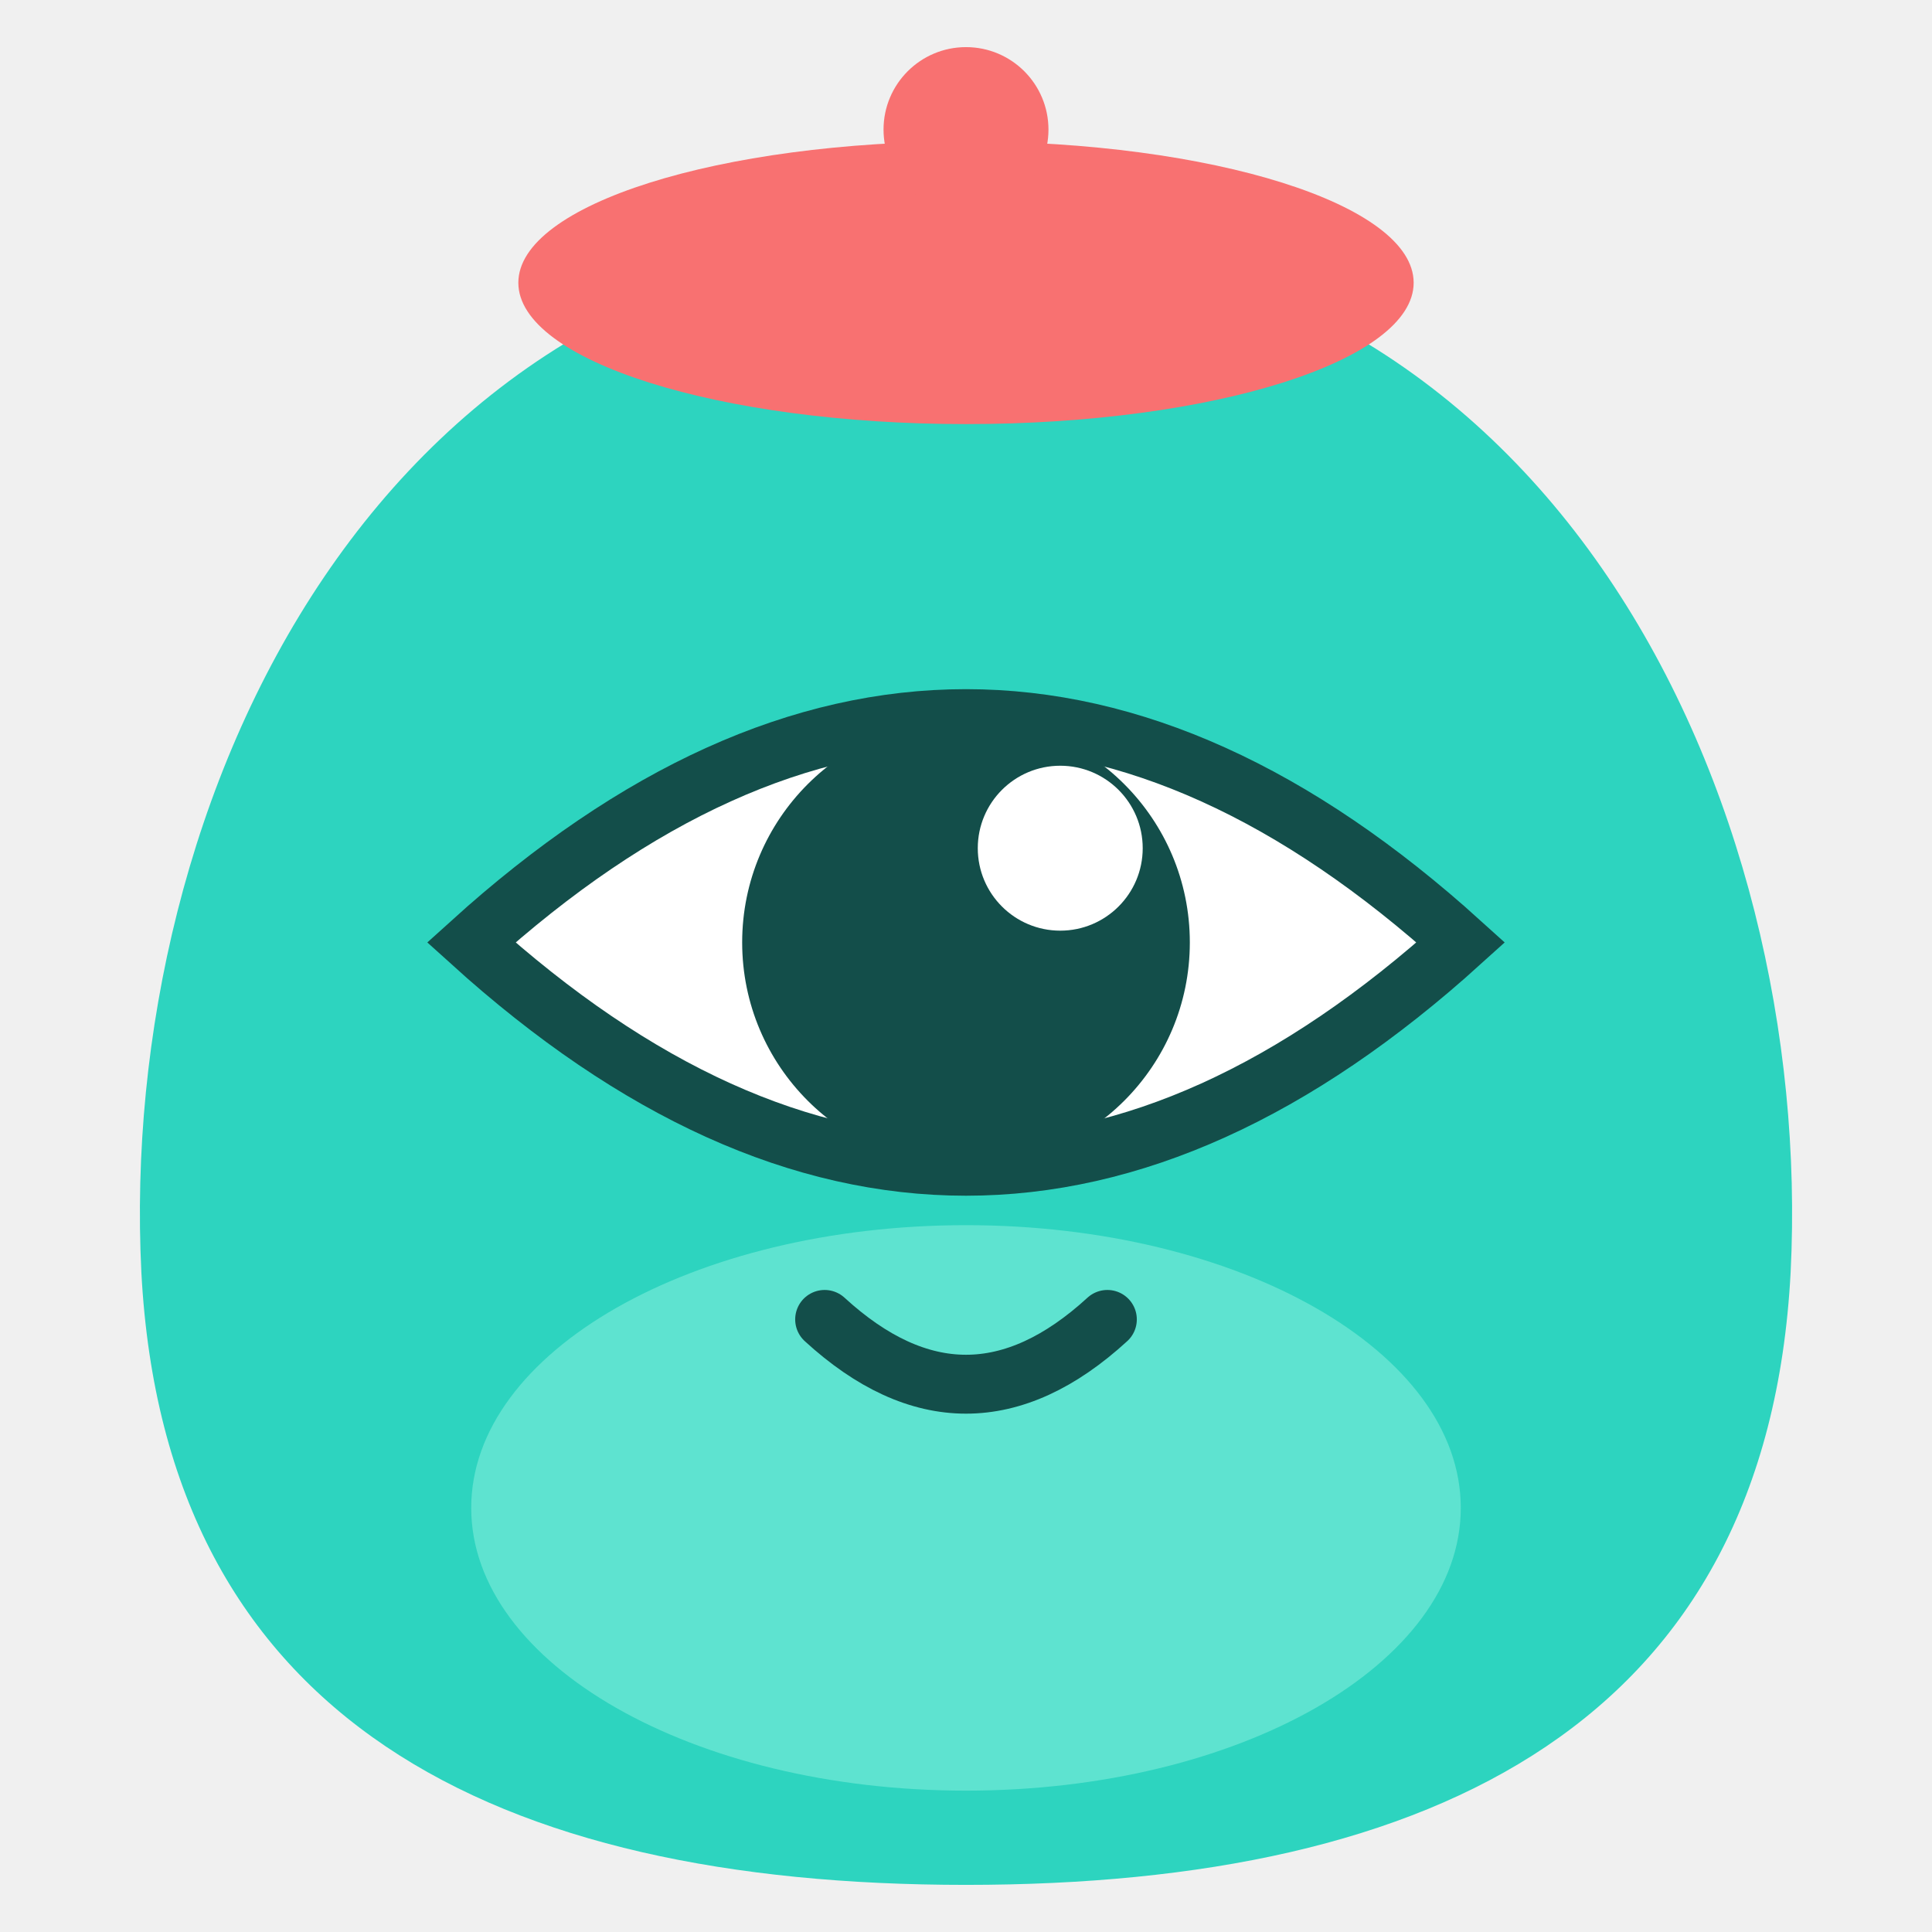
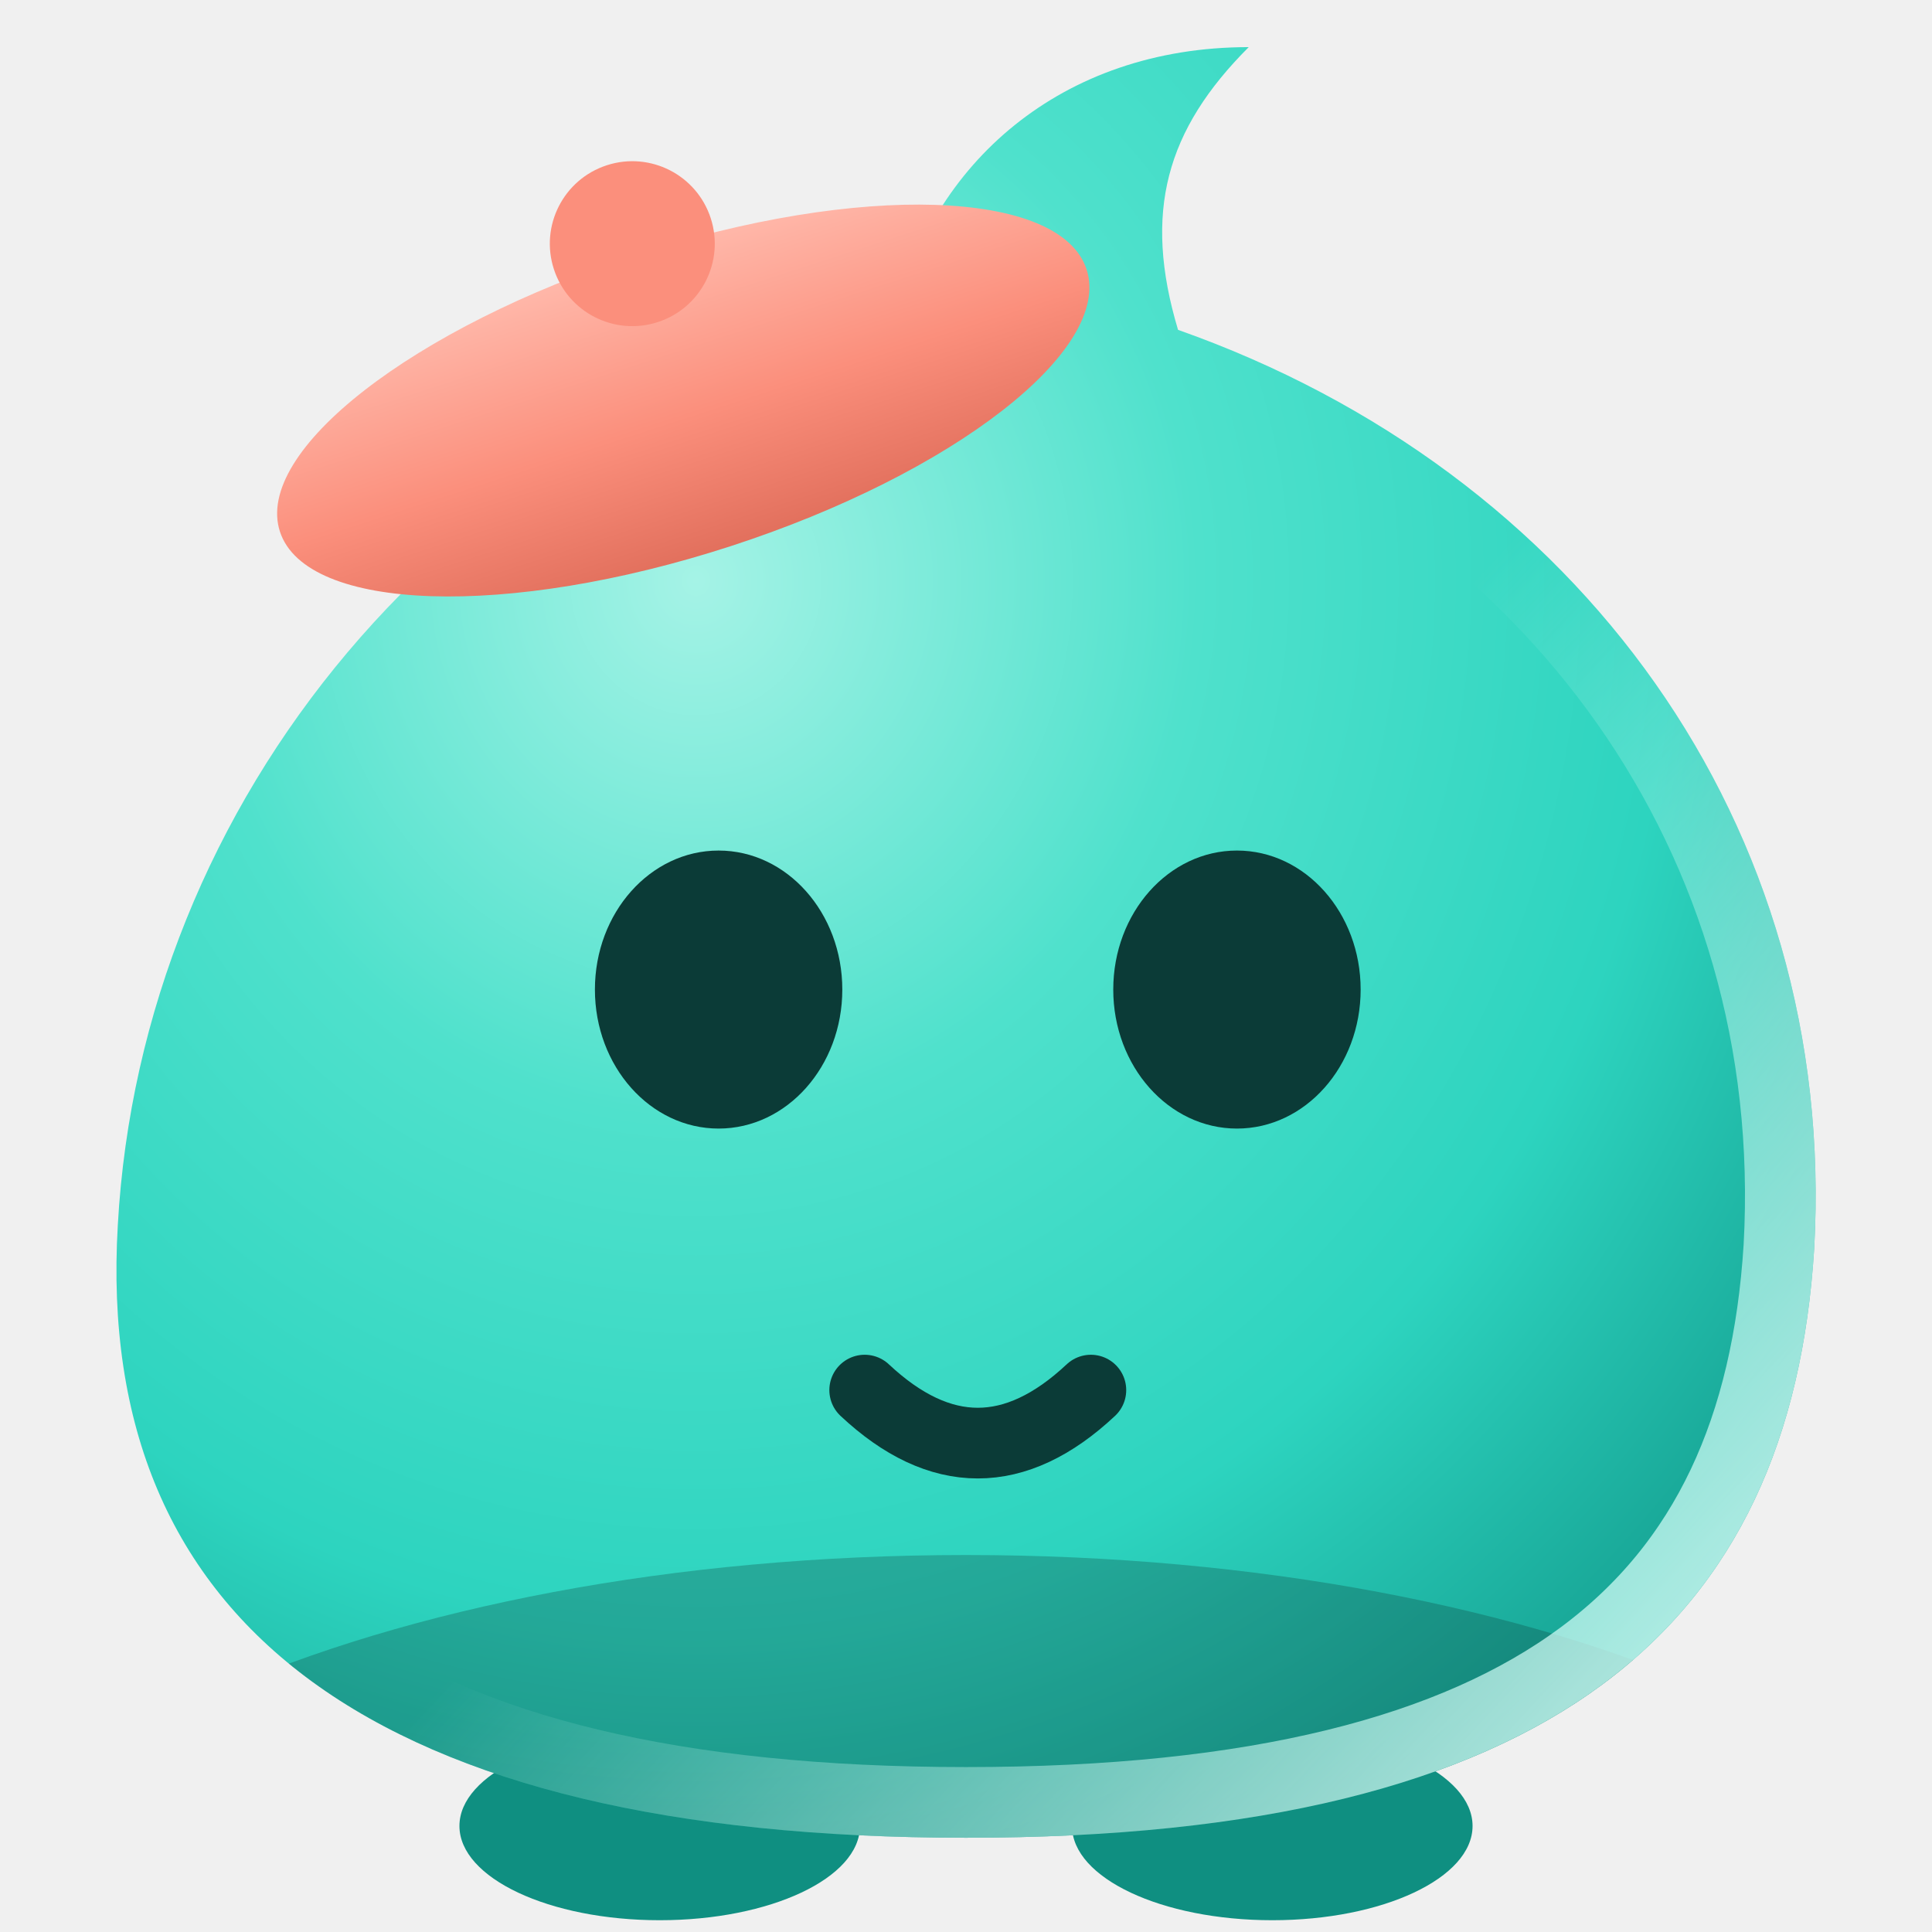
- <svg xmlns="http://www.w3.org/2000/svg" viewBox="18 22 164 164">
-   <path d="M100,42 C150,42 172,90 170,130 C168,168 140,182 100,182 C60,182 32,168 30,130 C28,90 50,42 100,42 Z" fill="#2dd4bf" />
-   <ellipse cx="100" cy="150" rx="42" ry="24" fill="#99f6e4" opacity=".45" />
-   <ellipse cx="100" cy="46" rx="38" ry="12" fill="#f87171" />
-   <circle cx="100" cy="33" r="7" fill="#f87171" />
-   <path d="M58,102 Q100,64 142,102 Q100,140 58,102 Z" fill="#fff" stroke="#134e4a" stroke-width="5" />
-   <circle cx="100" cy="102" r="19" fill="#134e4a" />
-   <circle cx="108" cy="94" r="7" fill="#fff" />
-   <path d="M88,134 Q100,145 112,134" stroke="#134e4a" stroke-width="5" stroke-linecap="round" fill="none" />
+ <svg xmlns="http://www.w3.org/2000/svg" viewBox="18 28 164 164">
+   <defs>
+     <radialGradient id="g" cx=".34" cy=".3" r=".85">
+       <stop offset="0" stop-color="#a5f3e6" />
+       <stop offset=".35" stop-color="#4fe1cc" />
+       <stop offset=".68" stop-color="#2dd4bf" />
+       <stop offset="1" stop-color="#12998b" />
+     </radialGradient>
+     <linearGradient id="r" x1="0" y1="0" x2="1" y2="1">
+       <stop offset=".55" stop-color="#d5fff8" stop-opacity="0" />
+       <stop offset=".95" stop-color="#d5fff8" stop-opacity=".9" />
+     </linearGradient>
+     <linearGradient id="b" x1="0" y1="0" x2="0" y2="1">
+       <stop offset="0" stop-color="#ffb8aa" />
+       <stop offset=".55" stop-color="#fb8f7c" />
+       <stop offset="1" stop-color="#e2705d" />
+     </linearGradient>
+     <clipPath id="c">
+       <path d="M100,184 C50,184 26,166 28,132 C30,96 56,64 94,55 C97,42 108,32 124,32 C117,39 115,46 118,56 C152,68 174,98 172,134 C170,166 150,184 100,184 Z" />
+     </clipPath>
+   </defs>
+   <ellipse cx="74" cy="183" rx="17" ry="8" fill="#0f8f81" />
+   <ellipse cx="126" cy="183" rx="17" ry="8" fill="#0f8f81" />
+   <path d="M100,184 C50,184 26,166 28,132 C30,96 56,64 94,55 C97,42 108,32 124,32 C117,39 115,46 118,56 C152,68 174,98 172,134 C170,166 150,184 100,184 Z" fill="url(#g)" />
+   <g clip-path="url(#c)">
+     <ellipse cx="100" cy="200" rx="90" ry="40" fill="#0b3b37" opacity=".28" />
+     <path d="M100,184 C50,184 26,166 28,132 C30,96 56,64 94,55 C97,42 108,32 124,32 C117,39 115,46 118,56 C152,68 174,98 172,134 C170,166 150,184 100,184 Z" fill="none" stroke="url(#r)" stroke-width="12" />
+   </g>
+   <g transform="rotate(-18 76 62)">
+     <ellipse cx="76" cy="62" rx="36" ry="13" fill="url(#b)" />
+     <circle cx="76" cy="48" r="7" fill="#fb8f7c" />
+   </g>
+   <ellipse cx="79" cy="112" rx="10.5" ry="11.8" fill="#0b3b37" />
+   <ellipse cx="123" cy="112" rx="10.5" ry="11.8" fill="#0b3b37" />
+   <path d="M91.4,146 Q101,155 110.6,146" stroke="#0b3b37" stroke-width="6" stroke-linecap="round" fill="none" />
</svg>
